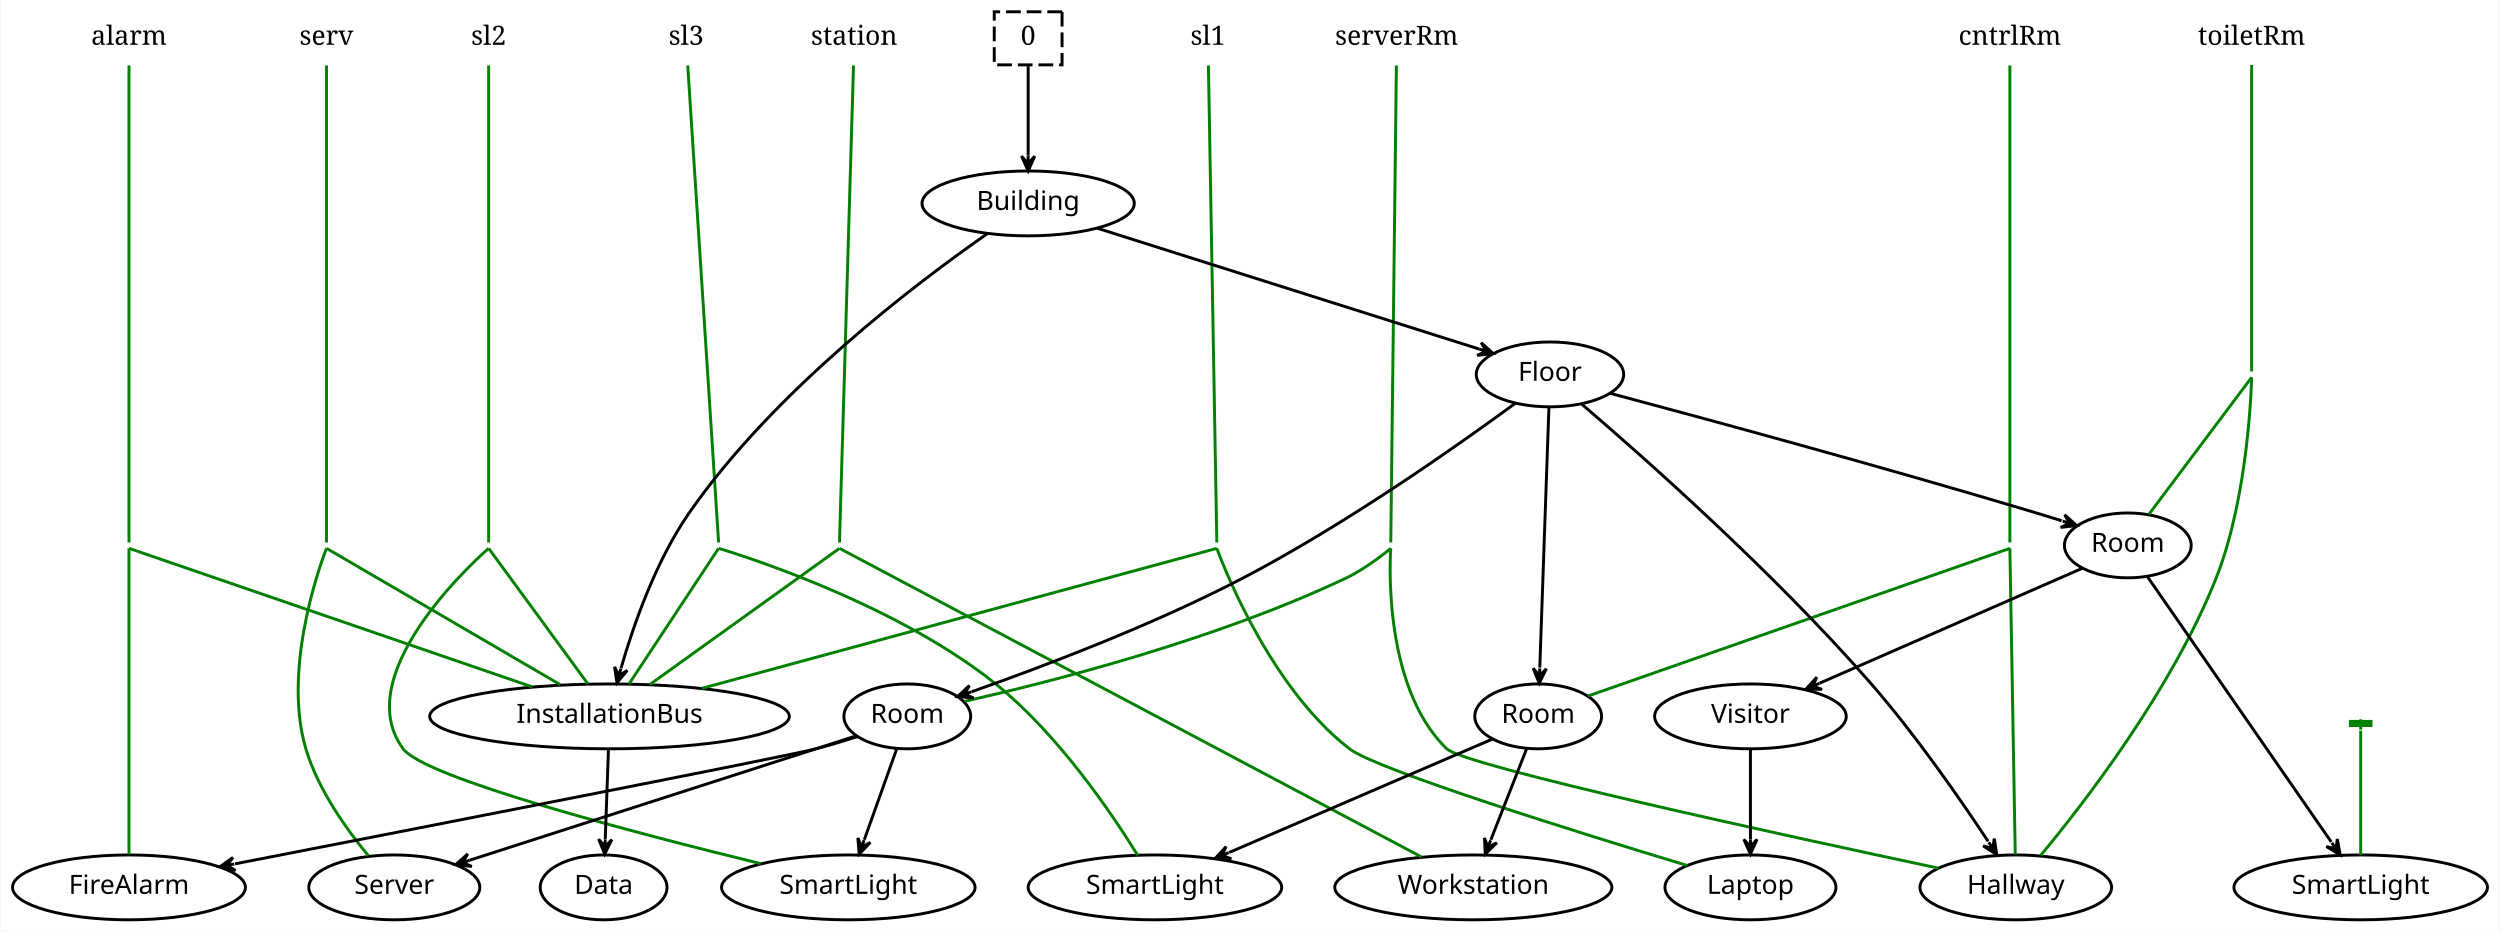
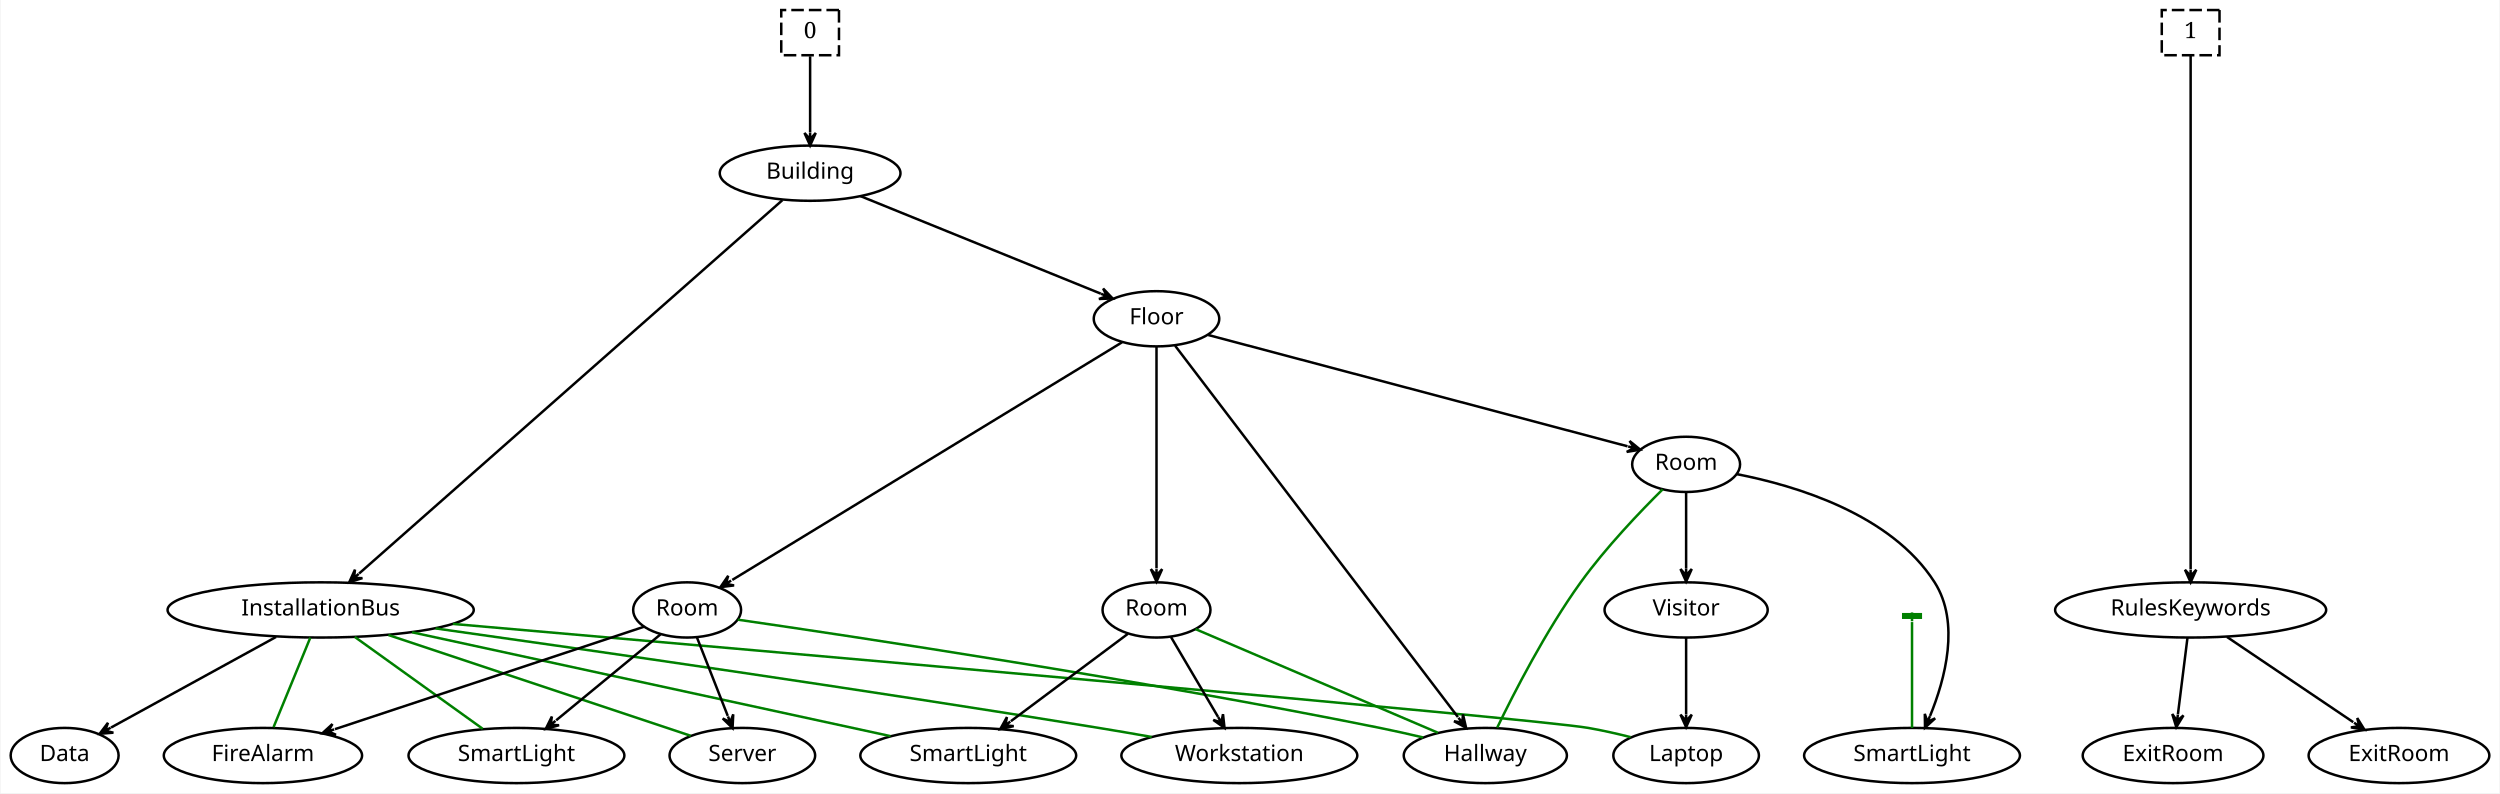
- <svg xmlns="http://www.w3.org/2000/svg" width="848pt" height="316pt" viewBox="0.00 0.00 847.50 316.00">
+ <svg xmlns="http://www.w3.org/2000/svg" width="996pt" height="316pt" viewBox="0.00 0.00 995.50 316.00">
  <g id="graph0" class="graph" transform="scale(1 1) rotate(0) translate(4 312)">
-     <polygon fill="white" stroke="none" points="-4,4 -4,-312 843.5,-312 843.5,4 -4,4" />
+     <polygon fill="white" stroke="none" points="-4,4 -4,-312 991.5,-312 991.5,4 -4,4" />
    <g id="node1" class="node">
-       <polygon fill="none" stroke="black" stroke-dasharray="5,2" points="356,-308 333,-308 333,-290 356,-290 356,-308" />
-       <text text-anchor="middle" x="344.5" y="-296.8" font-family="serif" font-size="9.00">0</text>
+       <polygon fill="none" stroke="black" stroke-dasharray="5,2" points="330,-308 307,-308 307,-290 330,-290 330,-308" />
+       <text text-anchor="middle" x="318.5" y="-296.8" font-family="serif" font-size="9.00">0</text>
    </g>
    <g id="v0_Building" class="node">
-       <ellipse fill="none" stroke="black" cx="344.5" cy="-243" rx="36" ry="11" />
-       <text text-anchor="middle" x="344.5" y="-240.8" font-family="sans-serif" font-size="9.00">Building</text>
+       <ellipse fill="none" stroke="black" cx="318.5" cy="-243" rx="36" ry="11" />
+       <text text-anchor="middle" x="318.5" y="-240.8" font-family="sans-serif" font-size="9.00">Building</text>
    </g>
    <g id="edge1" class="edge">
-       <path fill="none" stroke="black" d="M344.5,-289.562C344.5,-281.453 344.5,-269.014 344.5,-259.181" />
-       <polygon fill="black" stroke="black" points="344.5,-254.03 346.75,-259.03 344.5,-256.53 344.5,-259.03 344.5,-259.03 344.5,-259.03 344.5,-256.53 342.25,-259.03 344.5,-254.03 344.5,-254.03" />
+       <path fill="none" stroke="black" d="M318.5,-289.562C318.5,-281.453 318.5,-269.014 318.5,-259.181" />
+       <polygon fill="black" stroke="black" points="318.5,-254.03 320.75,-259.03 318.5,-256.53 318.5,-259.03 318.5,-259.03 318.5,-259.03 318.5,-256.53 316.25,-259.03 318.5,-254.03 318.5,-254.03" />
    </g>
    <g id="node2" class="node">
-       <text text-anchor="middle" x="39.5" y="-296.8" font-family="serif" font-size="9.00">alarm</text>
+       <polygon fill="none" stroke="black" stroke-dasharray="5,2" points="880,-308 857,-308 857,-290 880,-290 880,-308" />
+       <text text-anchor="middle" x="868.5" y="-296.8" font-family="serif" font-size="9.00">1</text>
    </g>
-     <g id="node12" class="node" />
-     <g id="edge18" class="edge">
-       <path fill="none" stroke="green" d="M39.5,-289.801C39.5,-255.842 39.5,-128 39.5,-128" />
+     <g id="v9_RulesKeywords" class="node">
+       <ellipse fill="none" stroke="black" cx="868.5" cy="-69" rx="54" ry="11" />
+       <text text-anchor="middle" x="868.5" y="-66.8" font-family="sans-serif" font-size="9.00">RulesKeywords</text>
    </g>
-     <g id="node3" class="node">
-       <text text-anchor="middle" x="677.5" y="-296.8" font-family="serif" font-size="9.00">cntrlRm</text>
+     <g id="edge2" class="edge">
+       <path fill="none" stroke="black" d="M868.5,-289.885C868.5,-256.489 868.5,-129.348 868.5,-85.206" />
+       <polygon fill="black" stroke="black" points="868.5,-80.011 870.75,-85.011 868.5,-82.511 868.5,-85.011 868.5,-85.011 868.5,-85.011 868.5,-82.511 866.25,-85.011 868.5,-80.011 868.5,-80.011" />
    </g>
-     <g id="node13" class="node" />
+     <g id="node3" class="node" />
+     <g id="v7_SmartLight" class="node">
+       <ellipse fill="none" stroke="black" cx="757.5" cy="-11" rx="43" ry="11" />
+       <text text-anchor="middle" x="757.5" y="-8.8" font-family="sans-serif" font-size="9.00">SmartLight</text>
+     </g>
+     <g id="edge27" class="edge">
+       <path fill="none" stroke="green" d="M757.5,-64.167C757.5,-55.586 757.5,-34.596 757.5,-22.012" />
+       <polygon fill="green" stroke="green" points="761,-67.3 754,-67.3 754,-65.9 761,-65.9 761,-67.3" />
+       <polyline fill="none" stroke="green" points="757.5,-68 757.5,-64.5 " />
+     </g>
+     <g id="v1_InstallationBus" class="node">
+       <ellipse fill="none" stroke="black" cx="123.5" cy="-69" rx="61" ry="11" />
+       <text text-anchor="middle" x="123.5" y="-66.8" font-family="sans-serif" font-size="9.00">InstallationBus</text>
+     </g>
+     <g id="edge3" class="edge">
+       <path fill="none" stroke="black" d="M307.457,-232.26C274.497,-203.187 176.766,-116.984 138.812,-83.506" />
+       <polygon fill="black" stroke="black" points="134.907,-80.062 140.146,-81.682 136.782,-81.716 138.657,-83.369 138.657,-83.369 138.657,-83.369 136.782,-81.716 137.169,-85.057 134.907,-80.062 134.907,-80.062" />
+     </g>
+     <g id="v3_Floor" class="node">
+       <ellipse fill="none" stroke="black" cx="456.5" cy="-185" rx="25" ry="11" />
+       <text text-anchor="middle" x="456.5" y="-182.8" font-family="sans-serif" font-size="9.00">Floor</text>
+     </g>
+     <g id="edge4" class="edge">
+       <path fill="none" stroke="black" d="M338.566,-233.857C364.042,-223.519 407.852,-205.741 434.303,-195.007" />
+       <polygon fill="black" stroke="black" points="439.032,-193.088 435.245,-197.053 436.716,-194.029 434.399,-194.969 434.399,-194.969 434.399,-194.969 436.716,-194.029 433.553,-192.884 439.032,-193.088 439.032,-193.088" />
+     </g>
+     <g id="v2_Data" class="node">
+       <ellipse fill="none" stroke="black" cx="21.5" cy="-11" rx="21.5" ry="11" />
+       <text text-anchor="middle" x="21.5" y="-8.8" font-family="sans-serif" font-size="9.00">Data</text>
+     </g>
+     <g id="edge5" class="edge">
+       <path fill="none" stroke="black" d="M105.733,-58.245C87.317,-48.135 58.66,-32.401 39.983,-22.148" />
+       <polygon fill="black" stroke="black" points="35.462,-19.666 40.928,-20.099 37.654,-20.869 39.845,-22.072 39.845,-22.072 39.845,-22.072 37.654,-20.869 38.762,-24.044 35.462,-19.666 35.462,-19.666" />
+     </g>
+     <g id="v6_Laptop" class="node">
+       <ellipse fill="none" stroke="black" cx="667.5" cy="-11" rx="29" ry="11" />
+       <text text-anchor="middle" x="667.5" y="-8.8" font-family="sans-serif" font-size="9.00">Laptop</text>
+     </g>
+     <g id="edge20" class="edge">
+       <path fill="none" stroke="green" d="M176.181,-63.43C301.09,-52.564 606.459,-25.804 628.5,-22 634.01,-21.049 639.885,-19.716 645.359,-18.332" />
+     </g>
+     <g id="v13_SmartLight" class="node">
+       <ellipse fill="none" stroke="black" cx="201.5" cy="-11" rx="43" ry="11" />
+       <text text-anchor="middle" x="201.5" y="-8.8" font-family="sans-serif" font-size="9.00">SmartLight</text>
+     </g>
    <g id="edge21" class="edge">
-       <path fill="none" stroke="green" d="M677.5,-289.801C677.5,-255.842 677.5,-128 677.5,-128" />
+       <path fill="none" stroke="green" d="M137.087,-58.245C151.403,-47.967 173.812,-31.879 188.069,-21.643" />
    </g>
-     <g id="node4" class="node">
-       <text text-anchor="middle" x="106.5" y="-296.8" font-family="serif" font-size="9.00">serv</text>
+     <g id="v14_Server" class="node">
+       <ellipse fill="none" stroke="black" cx="291.5" cy="-11" rx="29" ry="11" />
+       <text text-anchor="middle" x="291.5" y="-8.8" font-family="sans-serif" font-size="9.00">Server</text>
    </g>
-     <g id="node14" class="node" />
+     <g id="edge22" class="edge">
+       <path fill="none" stroke="green" d="M150.492,-59.003C184.069,-47.81 240.655,-28.948 270.929,-18.857" />
+     </g>
+     <g id="v15_FireAlarm" class="node">
+       <ellipse fill="none" stroke="black" cx="100.5" cy="-11" rx="39.5" ry="11" />
+       <text text-anchor="middle" x="100.5" y="-8.8" font-family="sans-serif" font-size="9.00">FireAlarm</text>
+     </g>
+     <g id="edge23" class="edge">
+       <path fill="none" stroke="green" d="M119.388,-57.988C115.253,-47.921 108.909,-32.474 104.732,-22.304" />
+     </g>
+     <g id="v17_SmartLight" class="node">
+       <ellipse fill="none" stroke="black" cx="381.5" cy="-11" rx="43" ry="11" />
+       <text text-anchor="middle" x="381.5" y="-8.8" font-family="sans-serif" font-size="9.00">SmartLight</text>
+     </g>
    <g id="edge24" class="edge">
-       <path fill="none" stroke="green" d="M106.5,-289.801C106.5,-255.842 106.5,-128 106.5,-128" />
+       <path fill="none" stroke="green" d="M159.918,-60.095C210.895,-49.031 302.64,-29.117 350.516,-18.725" />
    </g>
-     <g id="node5" class="node">
-       <text text-anchor="middle" x="469.5" y="-296.8" font-family="serif" font-size="9.00">serverRm</text>
+     <g id="v18_Workstation" class="node">
+       <ellipse fill="none" stroke="black" cx="489.5" cy="-11" rx="47" ry="11" />
+       <text text-anchor="middle" x="489.5" y="-8.8" font-family="sans-serif" font-size="9.00">Workstation</text>
    </g>
-     <g id="node15" class="node" />
-     <g id="edge27" class="edge">
-       <path fill="none" stroke="green" d="M469.404,-289.801C469.004,-255.842 467.5,-128 467.5,-128" />
+     <g id="edge25" class="edge">
+       <path fill="none" stroke="green" d="M169.262,-61.638C229.803,-53.124 339.8,-37.315 433.5,-22 440.323,-20.885 447.601,-19.632 454.576,-18.4" />
    </g>
-     <g id="node6" class="node">
-       <text text-anchor="middle" x="405.5" y="-296.8" font-family="serif" font-size="9.00">sl1</text>
+     <g id="v4_Room" class="node">
+       <ellipse fill="none" stroke="black" cx="667.5" cy="-127" rx="21.5" ry="11" />
+       <text text-anchor="middle" x="667.5" y="-124.8" font-family="sans-serif" font-size="9.00">Room</text>
    </g>
-     <g id="node16" class="node" />
-     <g id="edge30" class="edge">
-       <path fill="none" stroke="green" d="M405.645,-289.801C406.244,-255.842 408.5,-128 408.5,-128" />
+     <g id="edge6" class="edge">
+       <path fill="none" stroke="black" d="M477.116,-178.529C516.595,-168.051 602.629,-145.217 644.154,-134.196" />
+       <polygon fill="black" stroke="black" points="649.231,-132.849 644.976,-136.306 646.815,-133.49 644.398,-134.131 644.398,-134.131 644.398,-134.131 646.815,-133.49 643.821,-131.957 649.231,-132.849 649.231,-132.849" />
    </g>
-     <g id="node7" class="node">
-       <text text-anchor="middle" x="161.5" y="-296.8" font-family="serif" font-size="9.00">sl2</text>
+     <g id="v8_Hallway" class="node">
+       <ellipse fill="none" stroke="black" cx="587.5" cy="-11" rx="32.5" ry="11" />
+       <text text-anchor="middle" x="587.5" y="-8.8" font-family="sans-serif" font-size="9.00">Hallway</text>
    </g>
-     <g id="node17" class="node" />
-     <g id="edge33" class="edge">
-       <path fill="none" stroke="green" d="M161.5,-289.801C161.5,-255.842 161.5,-128 161.5,-128" />
+     <g id="edge7" class="edge">
+       <path fill="none" stroke="black" d="M463.918,-174.26C485.882,-145.423 550.656,-60.376 576.586,-26.33" />
+       <polygon fill="black" stroke="black" points="579.837,-22.062 578.597,-27.403 578.322,-24.051 576.807,-26.04 576.807,-26.04 576.807,-26.04 578.322,-24.051 575.017,-24.676 579.837,-22.062 579.837,-22.062" />
    </g>
-     <g id="node8" class="node">
-       <text text-anchor="middle" x="228.5" y="-296.8" font-family="serif" font-size="9.00">sl3</text>
+     <g id="v12_Room" class="node">
+       <ellipse fill="none" stroke="black" cx="269.5" cy="-69" rx="21.5" ry="11" />
+       <text text-anchor="middle" x="269.5" y="-66.8" font-family="sans-serif" font-size="9.00">Room</text>
    </g>
-     <g id="node18" class="node" />
-     <g id="edge36" class="edge">
-       <path fill="none" stroke="green" d="M229.031,-289.801C231.228,-255.842 239.5,-128 239.5,-128" />
+     <g id="edge8" class="edge">
+       <path fill="none" stroke="black" d="M442.749,-175.617C409.492,-155.343 324.709,-103.657 287.486,-80.964" />
+       <polygon fill="black" stroke="black" points="282.768,-78.089 288.209,-78.77 284.903,-79.39 287.038,-80.691 287.038,-80.691 287.038,-80.691 284.903,-79.39 285.866,-82.612 282.768,-78.089 282.768,-78.089" />
    </g>
-     <g id="node9" class="node">
-       <text text-anchor="middle" x="285.5" y="-296.8" font-family="serif" font-size="9.00">station</text>
+     <g id="v16_Room" class="node">
+       <ellipse fill="none" stroke="black" cx="456.5" cy="-69" rx="21.5" ry="11" />
+       <text text-anchor="middle" x="456.5" y="-66.8" font-family="sans-serif" font-size="9.00">Room</text>
    </g>
-     <g id="node19" class="node" />
-     <g id="edge39" class="edge">
-       <path fill="none" stroke="green" d="M285.259,-289.801C284.26,-255.842 280.5,-128 280.5,-128" />
+     <g id="edge9" class="edge">
+       <path fill="none" stroke="black" d="M456.5,-173.883C456.5,-153.906 456.5,-109.276 456.5,-85.54" />
+       <polygon fill="black" stroke="black" points="456.5,-80.258 458.75,-85.258 456.5,-82.758 456.5,-85.258 456.5,-85.258 456.5,-85.258 456.5,-82.758 454.25,-85.258 456.5,-80.258 456.5,-80.258" />
    </g>
-     <g id="node10" class="node">
-       <text text-anchor="middle" x="759.5" y="-296.8" font-family="serif" font-size="9.00">toiletRm</text>
+     <g id="v5_Visitor" class="node">
+       <ellipse fill="none" stroke="black" cx="667.5" cy="-69" rx="32.5" ry="11" />
+       <text text-anchor="middle" x="667.5" y="-66.8" font-family="sans-serif" font-size="9.00">Visitor</text>
    </g>
-     <g id="node20" class="node" />
-     <g id="edge42" class="edge">
-       <path fill="none" stroke="green" d="M759.5,-289.945C759.5,-264.265 759.5,-186 759.5,-186" />
+     <g id="edge10" class="edge">
+       <path fill="none" stroke="black" d="M667.5,-115.988C667.5,-107.494 667.5,-95.17 667.5,-85.417" />
+       <polygon fill="black" stroke="black" points="667.5,-80.304 669.75,-85.304 667.5,-82.804 667.5,-85.304 667.5,-85.304 667.5,-85.304 667.5,-82.804 665.25,-85.304 667.5,-80.304 667.5,-80.304" />
    </g>
-     <g id="node11" class="node" />
-     <g id="v7_SmartLight" class="node">
-       <ellipse fill="none" stroke="black" cx="796.5" cy="-11" rx="43" ry="11" />
-       <text text-anchor="middle" x="796.5" y="-8.8" font-family="sans-serif" font-size="9.00">SmartLight</text>
+     <g id="edge11" class="edge">
+       <path fill="none" stroke="black" d="M687.644,-123.11C711.2,-118.534 749.17,-107.161 766.5,-80 776.743,-63.945 770.677,-41.413 764.68,-26.761" />
+       <polygon fill="black" stroke="black" points="762.673,-22.115 766.721,-25.812 763.664,-24.41 764.656,-26.705 764.656,-26.705 764.656,-26.705 763.664,-24.41 762.59,-27.597 762.673,-22.115 762.673,-22.115" />
+     </g>
+     <g id="edge26" class="edge">
+       <path fill="none" stroke="green" d="M658.141,-117.031C649.15,-108.133 635.494,-93.859 625.5,-80 611.578,-60.694 598.838,-35.793 592.235,-22.116" />
+     </g>
+     <g id="edge12" class="edge">
+       <path fill="none" stroke="black" d="M667.5,-57.988C667.5,-49.494 667.5,-37.17 667.5,-27.417" />
+       <polygon fill="black" stroke="black" points="667.5,-22.304 669.75,-27.304 667.5,-24.804 667.5,-27.304 667.5,-27.304 667.5,-27.304 667.5,-24.804 665.25,-27.304 667.5,-22.304 667.5,-22.304" />
+     </g>
+     <g id="edge28" class="edge">
+       <path fill="none" stroke="green" d="M562.689,-18.205C557.054,-19.532 551.084,-20.871 545.5,-22 450.271,-41.249 335.38,-58.498 289.672,-65.123" />
+     </g>
+     <g id="edge29" class="edge">
+       <path fill="none" stroke="green" d="M568.596,-20.081C542.564,-31.209 496.17,-51.042 472.042,-61.356" />
+     </g>
+     <g id="v10_ExitRoom" class="node">
+       <ellipse fill="none" stroke="black" cx="861.5" cy="-11" rx="36" ry="11" />
+       <text text-anchor="middle" x="861.5" y="-8.8" font-family="sans-serif" font-size="9.00">ExitRoom</text>
+     </g>
+     <g id="edge13" class="edge">
+       <path fill="none" stroke="black" d="M867.249,-57.988C866.187,-49.494 864.646,-37.17 863.427,-27.417" />
+       <polygon fill="black" stroke="black" points="862.788,-22.304 865.641,-26.986 863.098,-24.785 863.408,-27.265 863.408,-27.265 863.408,-27.265 863.098,-24.785 861.176,-27.544 862.788,-22.304 862.788,-22.304" />
+     </g>
+     <g id="v11_ExitRoom" class="node">
+       <ellipse fill="none" stroke="black" cx="951.5" cy="-11" rx="36" ry="11" />
+       <text text-anchor="middle" x="951.5" y="-8.8" font-family="sans-serif" font-size="9.00">ExitRoom</text>
+     </g>
+     <g id="edge14" class="edge">
+       <path fill="none" stroke="black" d="M882.957,-58.245C896.932,-48.817 918.152,-34.5 933.276,-24.296" />
+       <polygon fill="black" stroke="black" points="937.759,-21.271 934.873,-25.933 935.687,-22.669 933.614,-24.067 933.614,-24.067 933.614,-24.067 935.687,-22.669 932.356,-22.202 937.759,-21.271 937.759,-21.271" />
+     </g>
+     <g id="edge15" class="edge">
+       <path fill="none" stroke="black" d="M258.875,-59.25C247.733,-50.074 230.1,-35.553 217.321,-25.029" />
+       <polygon fill="black" stroke="black" points="213.19,-21.627 218.48,-23.069 215.119,-23.216 217.049,-24.805 217.049,-24.805 217.049,-24.805 215.119,-23.216 215.619,-26.542 213.19,-21.627 213.19,-21.627" />
+     </g>
+     <g id="edge16" class="edge">
+       <path fill="none" stroke="black" d="M273.433,-57.988C276.843,-49.308 281.824,-36.629 285.693,-26.781" />
+       <polygon fill="black" stroke="black" points="287.601,-21.925 287.867,-27.401 286.687,-24.252 285.773,-26.579 285.773,-26.579 285.773,-26.579 286.687,-24.252 283.678,-25.756 287.601,-21.925 287.601,-21.925" />
    </g>
    <g id="edge17" class="edge">
-       <path fill="none" stroke="green" d="M796.5,-64.167C796.5,-55.586 796.5,-34.596 796.5,-22.012" />
-       <polygon fill="green" stroke="green" points="800,-67.3 793,-67.3 793,-65.9 800,-65.9 800,-67.3" />
-       <polyline fill="none" stroke="green" points="796.5,-68 796.5,-64.5 " />
+       <path fill="none" stroke="black" d="M252.365,-62.322C223.412,-52.728 164.515,-33.212 129.181,-21.504" />
+       <polygon fill="black" stroke="black" points="124.145,-19.835 129.599,-19.272 126.518,-20.621 128.891,-21.408 128.891,-21.408 128.891,-21.408 126.518,-20.621 128.183,-23.544 124.145,-19.835 124.145,-19.835" />
    </g>
-     <g id="v1_InstallationBus" class="node">
-       <ellipse fill="none" stroke="black" cx="202.5" cy="-69" rx="61" ry="11" />
-       <text text-anchor="middle" x="202.5" y="-66.8" font-family="sans-serif" font-size="9.00">InstallationBus</text>
+     <g id="edge18" class="edge">
+       <path fill="none" stroke="black" d="M445.109,-59.495C432.705,-50.233 412.736,-35.323 398.482,-24.68" />
+       <polygon fill="black" stroke="black" points="394.256,-21.524 399.608,-22.713 396.259,-23.02 398.262,-24.516 398.262,-24.516 398.262,-24.516 396.259,-23.02 396.916,-26.319 394.256,-21.524 394.256,-21.524" />
    </g>
    <g id="edge19" class="edge">
-       <path fill="none" stroke="green" d="M39.5,-126C39.5,-126 130.235,-94.827 176.311,-78.997" />
-     </g>
-     <g id="v12_FireAlarm" class="node">
-       <ellipse fill="none" stroke="black" cx="39.5" cy="-11" rx="39.5" ry="11" />
-       <text text-anchor="middle" x="39.5" y="-8.8" font-family="sans-serif" font-size="9.00">FireAlarm</text>
-     </g>
-     <g id="edge20" class="edge">
-       <path fill="none" stroke="green" d="M39.5,-126C39.5,-126 39.5,-50.017 39.5,-22.117" />
-     </g>
-     <g id="v8_Hallway" class="node">
-       <ellipse fill="none" stroke="black" cx="679.5" cy="-11" rx="32.5" ry="11" />
-       <text text-anchor="middle" x="679.5" y="-8.8" font-family="sans-serif" font-size="9.00">Hallway</text>
-     </g>
-     <g id="edge22" class="edge">
-       <path fill="none" stroke="green" d="M677.5,-126C677.5,-126 678.833,-50.017 679.323,-22.117" />
-     </g>
-     <g id="v13_Room" class="node">
-       <ellipse fill="none" stroke="black" cx="517.5" cy="-69" rx="21.5" ry="11" />
-       <text text-anchor="middle" x="517.5" y="-66.8" font-family="sans-serif" font-size="9.00">Room</text>
-     </g>
-     <g id="edge23" class="edge">
-       <path fill="none" stroke="green" d="M677.5,-126C677.5,-126 575.4,-90.265 534.32,-75.887" />
-     </g>
-     <g id="edge25" class="edge">
-       <path fill="none" stroke="green" d="M106.5,-126C106.5,-126 158.273,-95.799 185.778,-79.754" />
-     </g>
-     <g id="v11_Server" class="node">
-       <ellipse fill="none" stroke="black" cx="129.5" cy="-11" rx="29" ry="11" />
-       <text text-anchor="middle" x="129.5" y="-8.8" font-family="sans-serif" font-size="9.00">Server</text>
-     </g>
-     <g id="edge26" class="edge">
-       <path fill="none" stroke="green" d="M106.5,-126C106.5,-126 90.843,-87.122 99.5,-58 103.63,-44.108 113.431,-30.496 120.714,-21.729" />
-     </g>
-     <g id="edge28" class="edge">
-       <path fill="none" stroke="green" d="M467.5,-126C467.5,-126 463.888,-79.758 486.5,-58 492.566,-52.163 601.924,-28.414 653.273,-17.515" />
-     </g>
-     <g id="v9_Room" class="node">
-       <ellipse fill="none" stroke="black" cx="303.5" cy="-69" rx="21.5" ry="11" />
-       <text text-anchor="middle" x="303.5" y="-66.8" font-family="sans-serif" font-size="9.00">Room</text>
-     </g>
-     <g id="edge29" class="edge">
-       <path fill="none" stroke="green" d="M467.5,-126C467.5,-126 459.736,-119.44 452.5,-116 408.244,-94.963 352.084,-80.679 322.977,-74.115" />
-     </g>
-     <g id="edge31" class="edge">
-       <path fill="none" stroke="green" d="M408.5,-126C408.5,-126 291.415,-94.171 233.787,-78.505" />
-     </g>
-     <g id="v6_Laptop" class="node">
-       <ellipse fill="none" stroke="black" cx="589.5" cy="-11" rx="29" ry="11" />
-       <text text-anchor="middle" x="589.5" y="-8.8" font-family="sans-serif" font-size="9.00">Laptop</text>
-     </g>
-     <g id="edge32" class="edge">
-       <path fill="none" stroke="green" d="M408.5,-126C408.5,-126 424.785,-80.11 453.5,-58 462.807,-50.834 532.144,-29.281 568.062,-18.413" />
-     </g>
-     <g id="edge34" class="edge">
-       <path fill="none" stroke="green" d="M161.5,-126C161.5,-126 183.377,-96.119 195.17,-80.012" />
-     </g>
-     <g id="v10_SmartLight" class="node">
-       <ellipse fill="none" stroke="black" cx="283.5" cy="-11" rx="43" ry="11" />
-       <text text-anchor="middle" x="283.5" y="-8.8" font-family="sans-serif" font-size="9.00">SmartLight</text>
-     </g>
-     <g id="edge35" class="edge">
-       <path fill="none" stroke="green" d="M161.5,-126C161.5,-126 112.943,-84.402 132.5,-58 139.861,-48.063 211.909,-29.27 253.766,-19.05" />
-     </g>
-     <g id="edge37" class="edge">
-       <path fill="none" stroke="green" d="M239.5,-126C239.5,-126 219.757,-96.119 209.115,-80.012" />
-     </g>
-     <g id="v14_SmartLight" class="node">
-       <ellipse fill="none" stroke="black" cx="387.5" cy="-11" rx="43" ry="11" />
-       <text text-anchor="middle" x="387.5" y="-8.8" font-family="sans-serif" font-size="9.00">SmartLight</text>
-     </g>
-     <g id="edge38" class="edge">
-       <path fill="none" stroke="green" d="M239.5,-126C239.5,-126 297.257,-109.151 333.5,-80 354.644,-62.993 372.751,-36.284 381.639,-21.924" />
-     </g>
-     <g id="edge40" class="edge">
-       <path fill="none" stroke="green" d="M280.5,-126C280.5,-126 238.434,-95.799 216.087,-79.754" />
-     </g>
-     <g id="v15_Workstation" class="node">
-       <ellipse fill="none" stroke="black" cx="495.5" cy="-11" rx="47" ry="11" />
-       <text text-anchor="middle" x="495.5" y="-8.8" font-family="sans-serif" font-size="9.00">Workstation</text>
-     </g>
-     <g id="edge41" class="edge">
-       <path fill="none" stroke="green" d="M280.5,-126C280.5,-126 426.557,-48.556 477.906,-21.329" />
-     </g>
-     <g id="v4_Room" class="node">
-       <ellipse fill="none" stroke="black" cx="717.5" cy="-127" rx="21.5" ry="11" />
-       <text text-anchor="middle" x="717.5" y="-124.8" font-family="sans-serif" font-size="9.00">Room</text>
-     </g>
-     <g id="edge43" class="edge">
-       <path fill="none" stroke="green" d="M759.5,-184C759.5,-184 736.608,-153.477 724.625,-137.5" />
-     </g>
-     <g id="edge44" class="edge">
-       <path fill="none" stroke="green" d="M759.5,-184C759.5,-184 758.794,-144.535 747.5,-116 732.495,-78.089 702.582,-39.47 687.952,-21.852" />
-     </g>
-     <g id="edge2" class="edge">
-       <path fill="none" stroke="black" d="M330.577,-232.684C306.851,-216.174 258.357,-179.573 229.5,-138 218.147,-121.644 210.574,-99.823 206.409,-85.362" />
-       <polygon fill="black" stroke="black" points="205.028,-80.391 208.534,-84.606 205.697,-82.8 206.366,-85.209 206.366,-85.209 206.366,-85.209 205.697,-82.8 204.198,-85.811 205.028,-80.391 205.028,-80.391" />
-     </g>
-     <g id="v3_Floor" class="node">
-       <ellipse fill="none" stroke="black" cx="521.5" cy="-185" rx="25" ry="11" />
-       <text text-anchor="middle" x="521.5" y="-182.8" font-family="sans-serif" font-size="9.00">Floor</text>
-     </g>
-     <g id="edge3" class="edge">
-       <path fill="none" stroke="black" d="M368.004,-234.564C401.705,-223.901 463.43,-204.372 497.438,-193.613" />
-       <polygon fill="black" stroke="black" points="502.247,-192.091 498.159,-195.745 499.864,-192.845 497.48,-193.6 497.48,-193.6 497.48,-193.6 499.864,-192.845 496.802,-191.454 502.247,-192.091 502.247,-192.091" />
-     </g>
-     <g id="v2_Data" class="node">
-       <ellipse fill="none" stroke="black" cx="200.5" cy="-11" rx="21.5" ry="11" />
-       <text text-anchor="middle" x="200.5" y="-8.8" font-family="sans-serif" font-size="9.00">Data</text>
-     </g>
-     <g id="edge4" class="edge">
-       <path fill="none" stroke="black" d="M202.142,-57.988C201.839,-49.494 201.399,-37.17 201.051,-27.417" />
-       <polygon fill="black" stroke="black" points="200.868,-22.304 203.295,-27.22 200.957,-24.802 201.047,-27.301 201.047,-27.301 201.047,-27.301 200.957,-24.802 198.798,-27.381 200.868,-22.304 200.868,-22.304" />
-     </g>
-     <g id="edge5" class="edge">
-       <path fill="none" stroke="black" d="M541.897,-178.596C573.138,-170.256 634.667,-153.579 686.5,-138 689.276,-137.166 692.182,-136.265 695.056,-135.357" />
-       <polygon fill="black" stroke="black" points="700.159,-133.729 696.079,-137.393 697.777,-134.489 695.395,-135.249 695.395,-135.249 695.395,-135.249 697.777,-134.489 694.712,-133.106 700.159,-133.729 700.159,-133.729" />
-     </g>
-     <g id="edge6" class="edge">
-       <path fill="none" stroke="black" d="M532.346,-174.85C552.694,-157.433 597.514,-117.866 630.5,-80 645.614,-62.651 660.751,-40.79 670.117,-26.611" />
-       <polygon fill="black" stroke="black" points="673.064,-22.114 672.205,-27.529 671.693,-24.205 670.323,-26.296 670.323,-26.296 670.323,-26.296 671.693,-24.205 668.441,-25.063 673.064,-22.114 673.064,-22.114" />
-     </g>
-     <g id="edge7" class="edge">
-       <path fill="none" stroke="black" d="M509.797,-175.249C491.018,-161.465 452.684,-134.375 417.5,-116 386.593,-99.858 348.703,-85.584 325.332,-77.368" />
-       <polygon fill="black" stroke="black" points="320.573,-75.709 326.036,-75.231 322.934,-76.532 325.295,-77.355 325.295,-77.355 325.295,-77.355 322.934,-76.532 324.554,-79.48 320.573,-75.709 320.573,-75.709" />
-     </g>
-     <g id="edge8" class="edge">
-       <path fill="none" stroke="black" d="M521.145,-173.883C520.444,-153.906 518.878,-109.276 518.045,-85.54" />
-       <polygon fill="black" stroke="black" points="517.86,-80.258 520.284,-85.176 517.948,-82.756 518.035,-85.255 518.035,-85.255 518.035,-85.255 517.948,-82.756 515.787,-85.334 517.86,-80.258 517.86,-80.258" />
-     </g>
-     <g id="v5_Visitor" class="node">
-       <ellipse fill="none" stroke="black" cx="589.5" cy="-69" rx="32.5" ry="11" />
-       <text text-anchor="middle" x="589.5" y="-66.8" font-family="sans-serif" font-size="9.00">Visitor</text>
-     </g>
-     <g id="edge9" class="edge">
-       <path fill="none" stroke="black" d="M702.06,-119.245C679.901,-109.55 638.901,-91.613 612.975,-80.27" />
-       <polygon fill="black" stroke="black" points="608.317,-78.232 613.8,-78.175 610.607,-79.234 612.898,-80.237 612.898,-80.237 612.898,-80.237 610.607,-79.234 611.996,-82.298 608.317,-78.232 608.317,-78.232" />
-     </g>
-     <g id="edge10" class="edge">
-       <path fill="none" stroke="black" d="M724.235,-116.28C738.158,-96.19 770.167,-49.999 786.507,-26.42" />
-       <polygon fill="black" stroke="black" points="789.556,-22.02 788.558,-27.411 788.132,-24.075 786.708,-26.13 786.708,-26.13 786.708,-26.13 788.132,-24.075 784.859,-24.848 789.556,-22.02 789.556,-22.02" />
-     </g>
-     <g id="edge11" class="edge">
-       <path fill="none" stroke="black" d="M589.5,-57.988C589.5,-49.494 589.5,-37.17 589.5,-27.417" />
-       <polygon fill="black" stroke="black" points="589.5,-22.304 591.75,-27.304 589.5,-24.804 589.5,-27.304 589.5,-27.304 589.5,-27.304 589.5,-24.804 587.25,-27.304 589.5,-22.304 589.5,-22.304" />
-     </g>
-     <g id="edge12" class="edge">
-       <path fill="none" stroke="black" d="M299.924,-57.988C296.863,-49.415 292.408,-36.941 288.91,-27.147" />
-       <polygon fill="black" stroke="black" points="287.18,-22.304 290.981,-26.256 288.021,-24.658 288.862,-27.013 288.862,-27.013 288.862,-27.013 288.021,-24.658 286.743,-27.769 287.18,-22.304 287.18,-22.304" />
-     </g>
-     <g id="edge13" class="edge">
-       <path fill="none" stroke="black" d="M286.121,-62.391C281.681,-60.959 276.914,-59.422 272.5,-58 231.435,-44.772 183.728,-29.431 155.112,-20.232" />
-       <polygon fill="black" stroke="black" points="150.342,-18.699 155.791,-18.087 152.722,-19.464 155.102,-20.229 155.102,-20.229 155.102,-20.229 152.722,-19.464 154.414,-22.371 150.342,-18.699 150.342,-18.699" />
-     </g>
-     <g id="edge14" class="edge">
-       <path fill="none" stroke="black" d="M286.55,-62.137C282.017,-60.677 277.098,-59.191 272.5,-58 262.988,-55.536 138.43,-31.232 75.448,-18.982" />
-       <polygon fill="black" stroke="black" points="70.286,-17.979 75.624,-16.724 72.74,-18.456 75.194,-18.933 75.194,-18.933 75.194,-18.933 72.74,-18.456 74.765,-21.142 70.286,-17.979 70.286,-17.979" />
-     </g>
-     <g id="edge15" class="edge">
-       <path fill="none" stroke="black" d="M501.819,-61.245C479.695,-51.715 439.079,-34.219 412.693,-22.852" />
-       <polygon fill="black" stroke="black" points="407.94,-20.805 413.422,-20.717 410.236,-21.794 412.532,-22.783 412.532,-22.783 412.532,-22.783 410.236,-21.794 411.642,-24.849 407.94,-20.805 407.94,-20.805" />
-     </g>
-     <g id="edge16" class="edge">
-       <path fill="none" stroke="black" d="M513.567,-57.988C510.199,-49.415 505.298,-36.941 501.45,-27.147" />
-       <polygon fill="black" stroke="black" points="499.548,-22.304 503.47,-26.135 500.462,-24.631 501.376,-26.958 501.376,-26.958 501.376,-26.958 500.462,-24.631 499.282,-27.78 499.548,-22.304 499.548,-22.304" />
+       <path fill="none" stroke="black" d="M462.248,-58.245C467.437,-49.441 475.137,-36.373 481.031,-26.372" />
+       <polygon fill="black" stroke="black" points="483.596,-22.02 482.995,-27.47 482.326,-24.174 481.057,-26.328 481.057,-26.328 481.057,-26.328 482.326,-24.174 479.119,-25.185 483.596,-22.02 483.596,-22.02" />
    </g>
  </g>
</svg>
